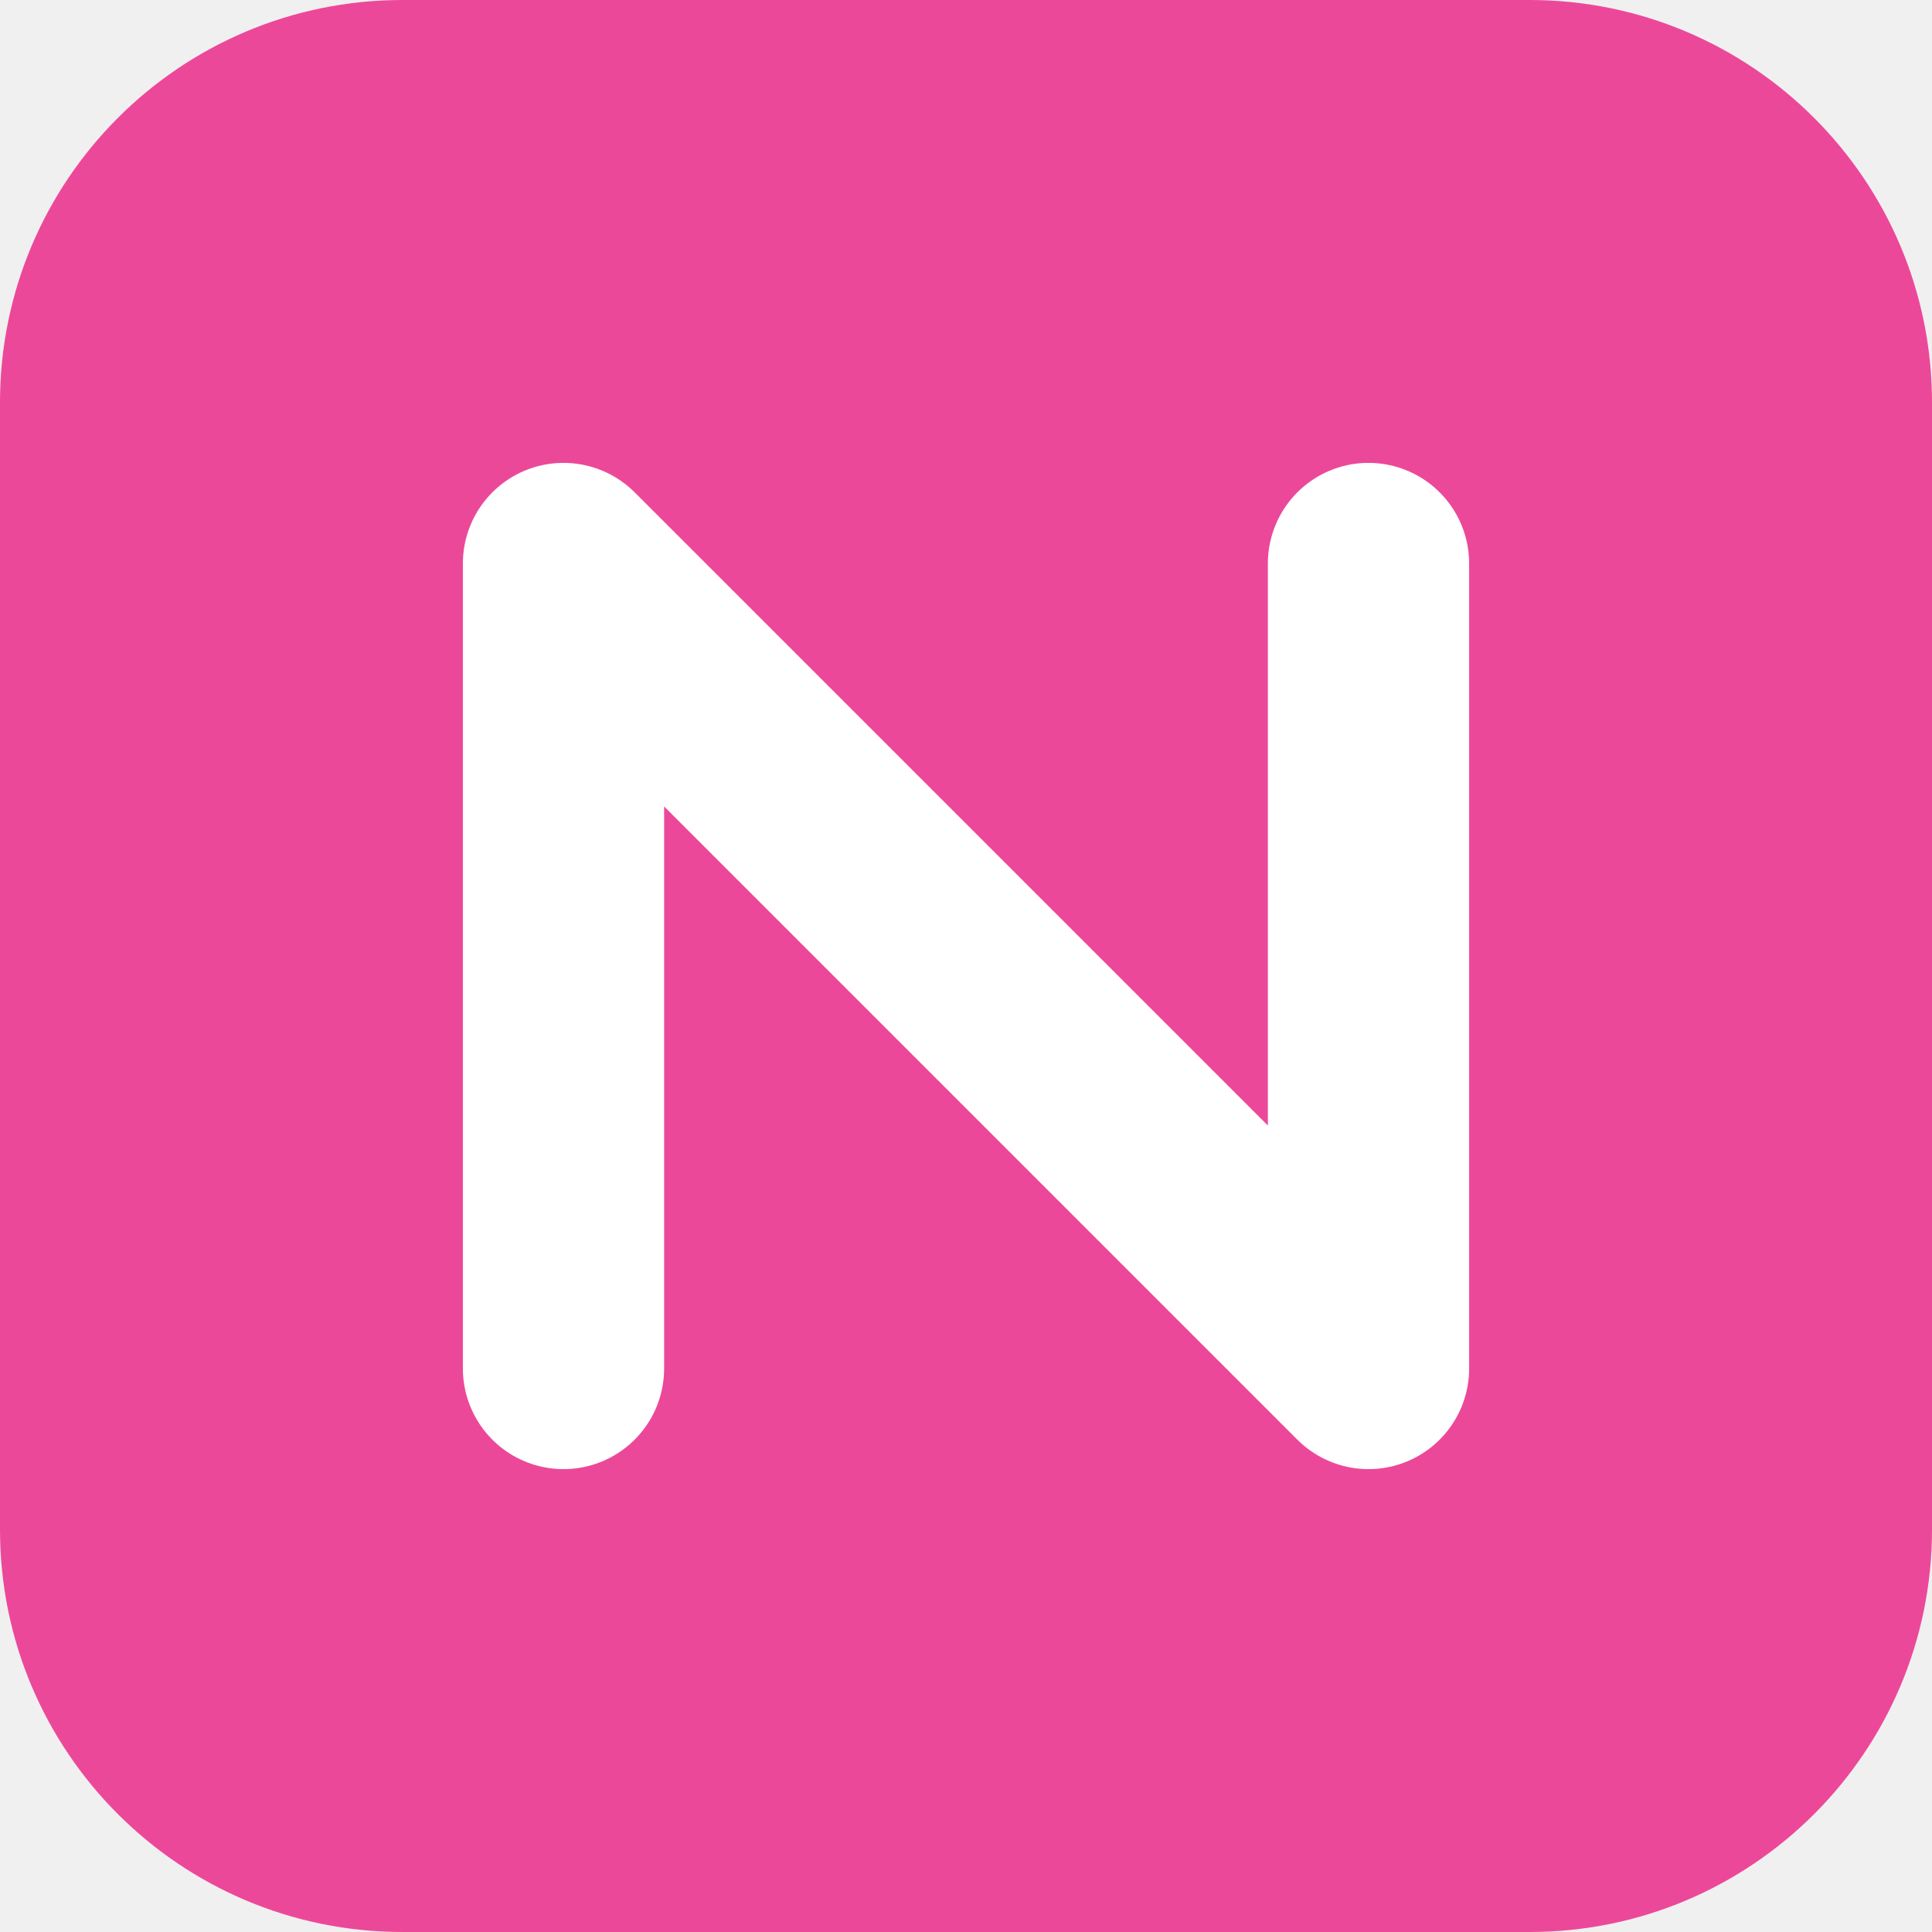
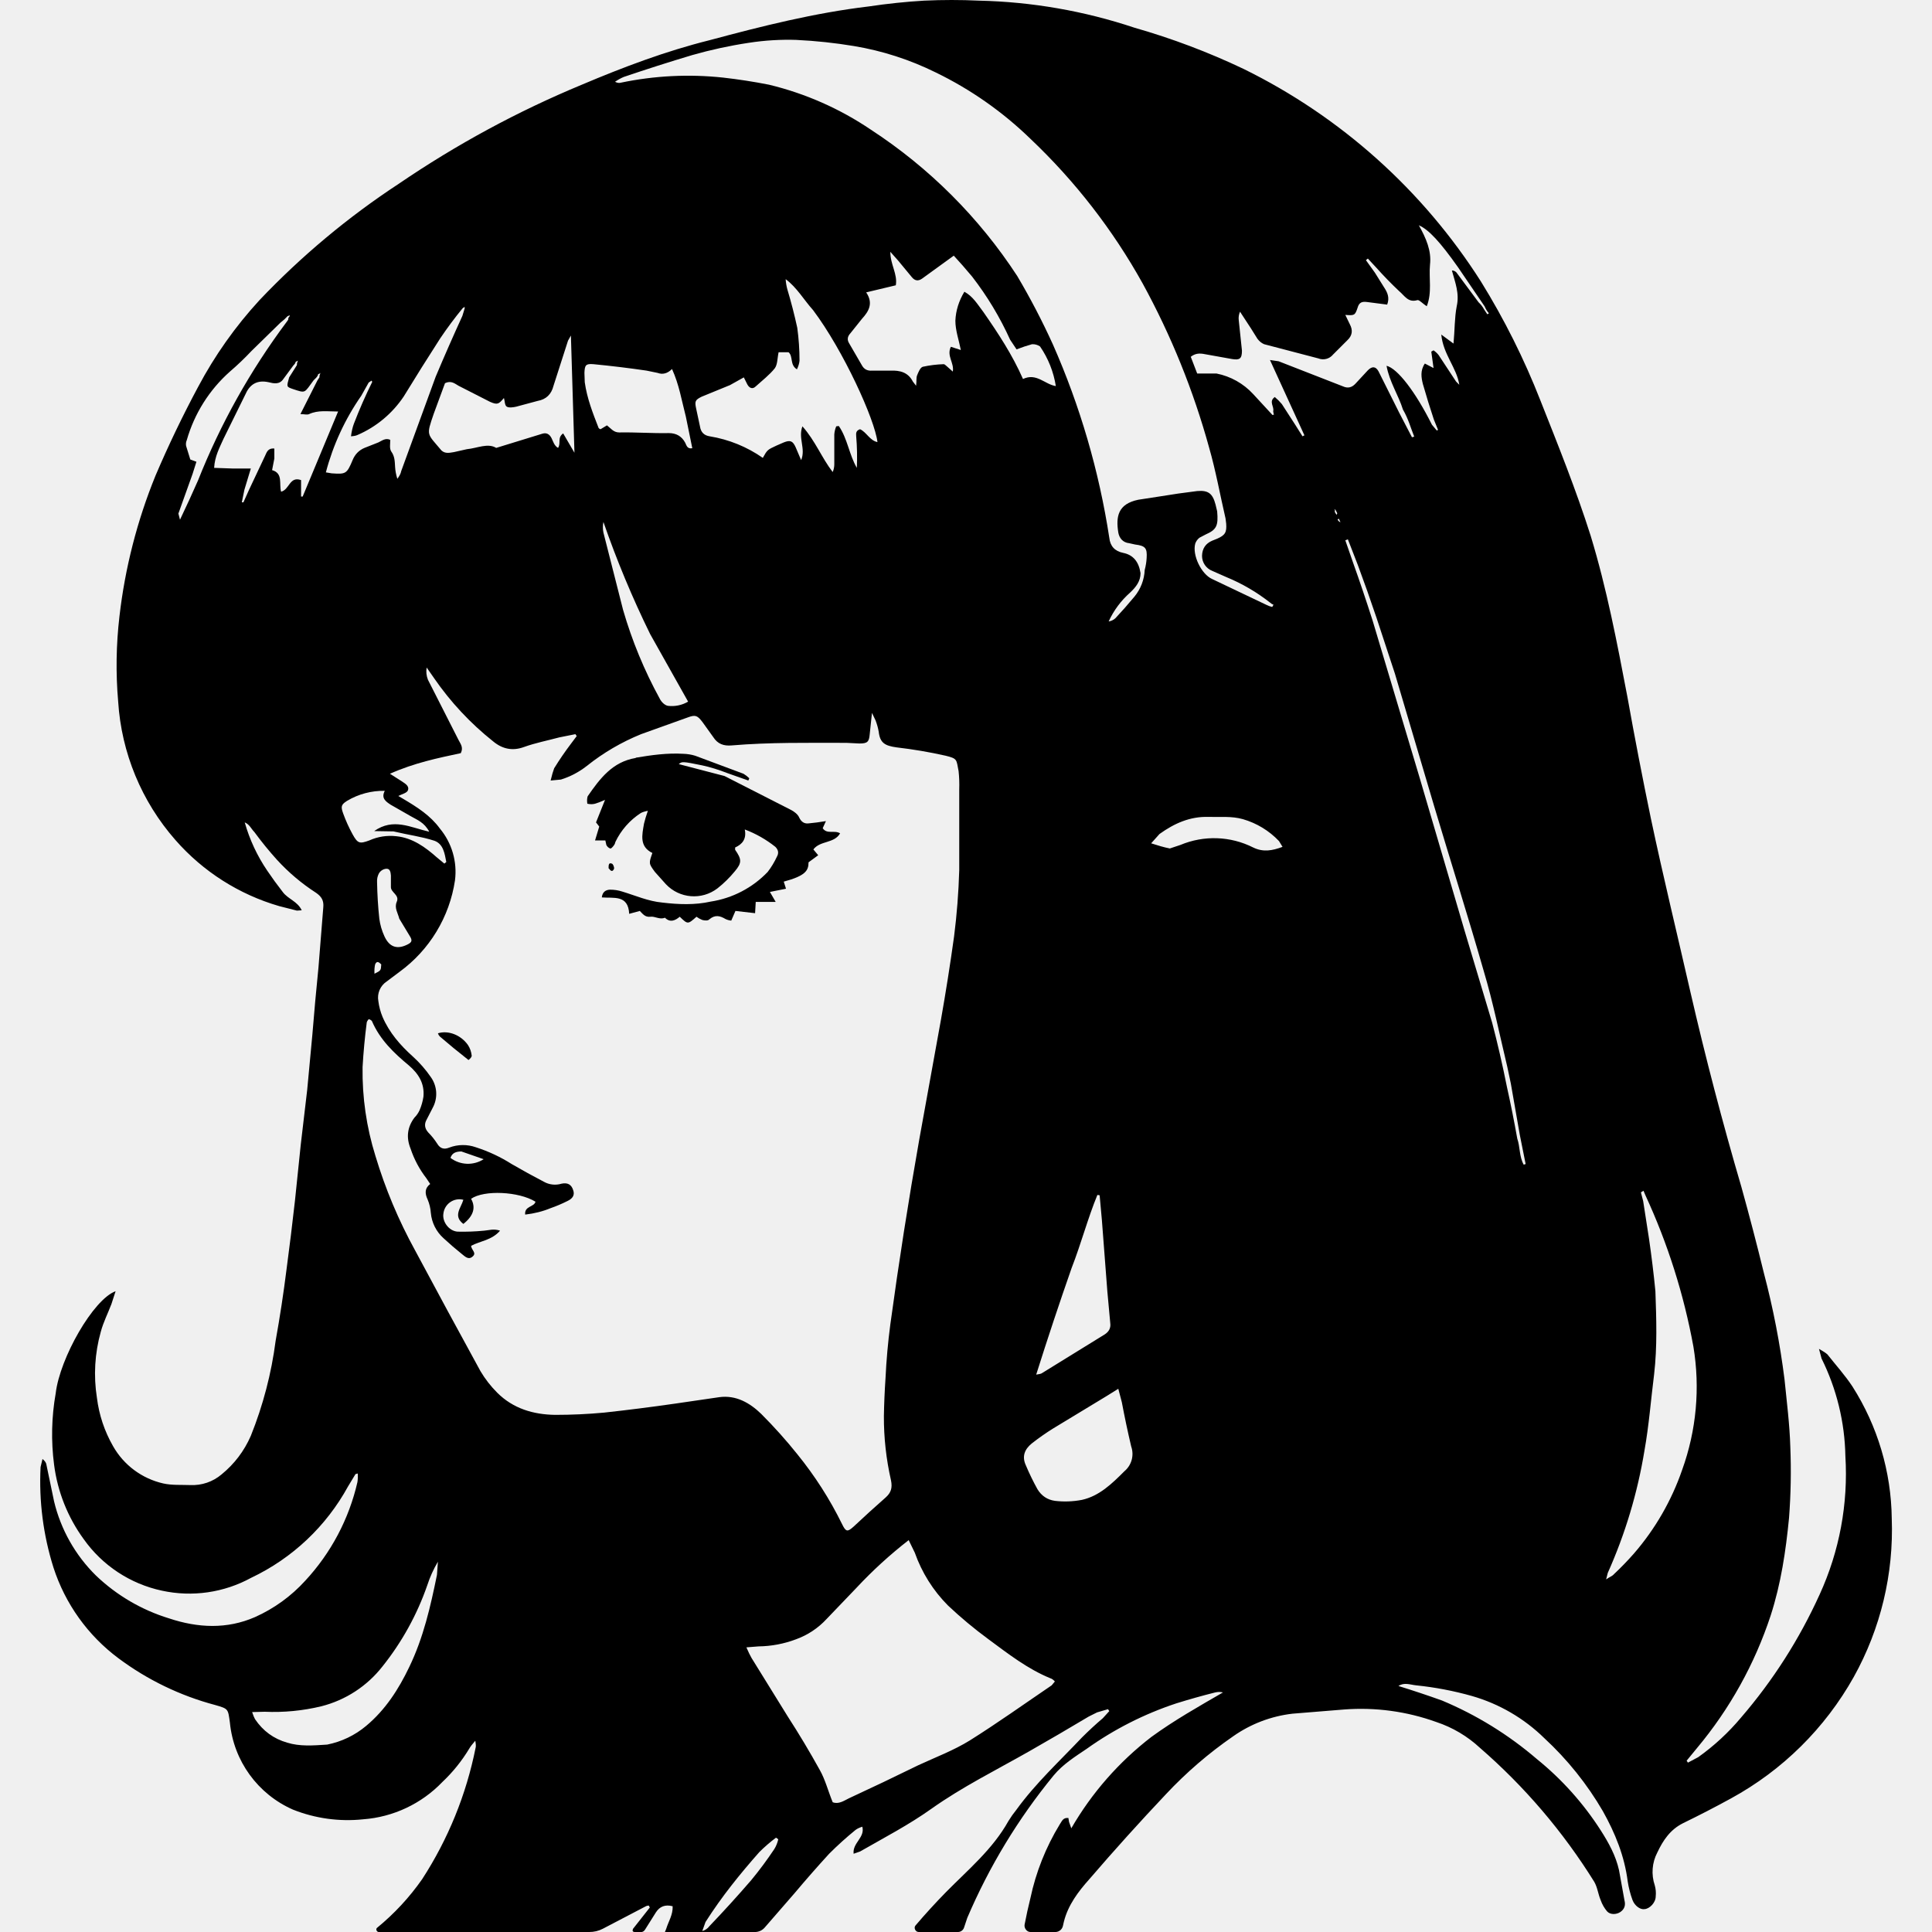
- <svg xmlns="http://www.w3.org/2000/svg" viewBox="0 0 24 24" fill="none">
-   <rect width="24" height="24" rx="5" fill="#EC4899" />
-   <path d="M7 17V7l10 10V7" stroke="#FFFFFF" stroke-width="2.5" stroke-linecap="round" stroke-linejoin="round" />
+ <svg xmlns="http://www.w3.org/2000/svg" fill="none" viewBox="0 0 600 600">
+   <g fill="currentColor" fill-rule="evenodd" color="#000">
+     <path d="M136 320.9c3.2-1 7.1.5 9.3 3.6q1 1.5 1.2 3.4-.1.6-1 1.3-4.6-3.6-8.9-7.3-.4-.4-.6-1m61.5-85.6c4.8-.8 9.7-1.5 14.7-1.2a14 14 0 0 1 3.7.6l15 5.6q1 .6 1.8 1.4l-.3.7-6.5-2.3q-4.1-1.6-7.8-2.4c-6.3-1.3-6.3-1.2-7.3-.4L225 241l20.6 10.5c1 .5 2.2 1.4 2.6 2.4q1 2.1 3 1.8 2.3-.2 5.3-.7l-1 2.2c1.3 2 3.6.5 5.4 1.6-1.8 3.2-6.2 2.2-8.3 5l1.5 1.8-3 2.2c0 2.6-1 4.2-7.7 6l.7 2.2-5 1 1.8 3.1h-6.2l-.2 3.5-6.1-.7-1.3 3q-1-.1-1.8-.5c-1.7-1-3.2-1.4-5 .1-.4.5-1.5.4-2.2.2q-1-.4-1.8-1c-2.7 2.4-2.7 2.4-5.2 0-1.4 1.2-3 1.9-4.6.3-1.6.7-3.1-.5-4.5-.3-1.7.2-2.4-.9-3.3-1.8l-3.3.9c-.3-6-4.8-4.8-8.5-5.1.2-1.8 1.3-2.3 2.4-2.4a12 12 0 0 1 4 .6c4 1.2 8 3 12.4 3.4 5 .6 10.1.8 15-.3a31 31 0 0 0 17.7-9.2q1.7-2.2 2.9-4.8.9-1.6-.5-3a35 35 0 0 0-9.5-5.4c.6 3-.8 4.6-3 5.6v.7c2 2.9 2.2 4-.1 6.7a35 35 0 0 1-5.4 5.3 12 12 0 0 1-16-1.3l-3.4-3.8c-2-2.7-1.9-2.7-.8-5.9-4.1-2-3.2-5.6-2.6-9.1q.4-1.7 1.2-4-1.5.3-2.2.7a22 22 0 0 0-7.9 9q-.1.6-.5 1.1c-.3.4-.8 1-1.1.9q-.8-.3-1.2-1.1l-.3-1.4h-3.2l1.3-4.3-1-1.3 2.8-7q-2 .9-3.1 1.2t-2.4 0q-.2-1.3.1-2.3c3.8-5.5 7.7-10.7 14.9-11.9" />
+     <path d="M189 269.7c0-1 0-1.9 1-1.5.4.1.8 1.1.7 1.6q-.6 1.4-1.6-.1z" />
+     <path d="M287 .2q8.6-.4 17 0a164 164 0 0 1 48.3 8.4q17.5 5 33.9 12.8a183 183 0 0 1 73.7 66q10.9 17.6 18.5 37c5.5 13.9 11.1 27.8 15.6 42 5 16.4 8.2 33.2 11.4 50q3.4 19 7.3 37.8c3.8 18 8.2 36 12.3 54q7 30.4 15.8 60.4 3.7 13.3 7 26.8 4.3 16.3 6.4 33c.7 7 1.6 14 1.8 21a189 189 0 0 1-.4 22c-1 10.3-2.5 20.4-5.7 30.3a125 125 0 0 1-22.9 41.2l-3.2 3.9.4.6 3.2-1.7a71 71 0 0 0 13.3-12.3q14.9-17.3 24.4-38.2a90 90 0 0 0 8-43 71 71 0 0 0-7.4-30.3l-.8-3q1.8 1 2.6 1.7c2.6 3.3 5.5 6.5 7.8 10a78 78 0 0 1 12.2 41 94 94 0 0 1-11.8 49.2 97 97 0 0 1-38.1 37.7q-7.3 4-14.9 7.7c-4 2-6.2 5.3-8 9.1a13 13 0 0 0-.8 10.2 9 9 0 0 1 .3 3.4c0 2-1.9 3.9-3.5 4-1.3.2-3-1-3.7-2.8a30 30 0 0 1-1.5-5.8c-1-7.9-3.9-15-7.7-21.8a98 98 0 0 0-18.2-22.7 53 53 0 0 0-22.5-13.1 102 102 0 0 0-17.3-3.3c-1.9-.2-3.7-1-5.5.2q6.8 2.1 13.5 4.5a111 111 0 0 1 29.5 18.2 93 93 0 0 1 19.8 22.1c2.5 3.9 4.7 7.9 5.7 12.4l1.7 9.4q.6 2.3-1.3 3.6c-1.2.8-3.1.9-4.1-.2a11 11 0 0 1-2-3.5c-.8-1.9-1-4-2-5.7a183 183 0 0 0-35.5-41.6 37 37 0 0 0-13.5-8 69 69 0 0 0-28.7-3.9l-16 1.3a40 40 0 0 0-18.4 7 129 129 0 0 0-20.9 18Q350 570 338.3 583.6c-3.4 3.8-6.6 8-7.9 13.2l-.3 1.3a2.4 2.4 0 0 1-2.2 1.9H320c-1.1 0-2-1.2-1.8-2.3q.8-4.2 1.8-8.2a73 73 0 0 1 9.1-22.9c.7-1 1-2.2 2.7-2l.2 1.2.7 2a97 97 0 0 1 24.9-28.4c7-5.1 14.6-9.4 22.2-13.8a5 5 0 0 0-2.4 0q-6 1.5-12.1 3.4a104 104 0 0 0-27.8 14.1c-3.7 2.5-7.4 4.8-10.3 8.3a183 183 0 0 0-26.8 44.2l-1 3a2 2 0 0 1-1.8 1.4h-12.3c-1 0-1.6-1.3-1-2q4.6-5.4 9.5-10.4c6.9-7 14.5-13.3 19.4-22.1q1.1-1.8 2.4-3.4c6-8.3 13.5-15.2 20.4-22.5q3.2-3.2 6.5-6l2-2.2-.4-.6-3.4 1-2.6 1.3q-9.2 5.5-18.5 10.8c-10.2 5.8-20.7 11-30.3 17.8-7 5-14.7 9-22.2 13.3l-2 .7c-.4-3.4 3.6-5 2.7-8.4q-1.3.4-2.1 1-4.3 3.5-8.2 7.4-5.4 5.9-10.7 12.2l-9.3 10.7a4 4 0 0 1-2.8 1.4h-28.2l.4-1c.7-2.3 2.1-4.3 2-7q-3.4-.9-5.2 1.9l-3.4 5.4q-.4.6-1 .7H197q-.8-.1-.4-1l5.2-6.6-.3-.6q-.6 0-1.1.3l-13.2 6.9a9 9 0 0 1-4.2 1h-65.4c-.6 0-1-.9-.5-1.3a75 75 0 0 0 14-15.1 117 117 0 0 0 16.6-40.8q.2-.6-.1-2.2-1.4 1.6-1.9 2.5a49 49 0 0 1-8.3 10.3 38 38 0 0 1-24.6 11.6 46 46 0 0 1-21.8-3 33 33 0 0 1-19.6-27c-.6-4.3-.4-4.3-4.6-5.5a88 88 0 0 1-30-14.5 57 57 0 0 1-20.2-28.2 89 89 0 0 1-4-31.2l.6-2.5q1.1.9 1.2 1.7l2.4 11.5a48 48 0 0 0 13 23 57 57 0 0 0 22.7 13.3c9 3 18 3.4 26.7-.4a47 47 0 0 0 15.6-11.3 67 67 0 0 0 16.2-30.6q.2-1.3.1-2.7l-.7.2-2.3 3.8A67 67 0 0 1 78 490a40 40 0 0 1-27.7 4A40 40 0 0 1 26 478a50 50 0 0 1-9.2-23.1 73 73 0 0 1 .5-22.2c1.3-11 11.7-29.2 18.6-31.7l-1.3 4c-1.1 2.9-2.5 5.6-3.3 8.6a48 48 0 0 0-1.2 20.5q1 8 5 15a24 24 0 0 0 15.6 11.6c2.7.6 5.6.4 8.4.5a14 14 0 0 0 9.7-3.3q6-4.9 9.1-12a121 121 0 0 0 7.7-29.5q2-11.1 3.4-22.3 1.4-10.5 2.6-21.2l1.8-17.4 2-17 1.6-17.1.9-10.5 1-10.4 1.5-18.7c.2-2.1-.5-3.3-2.2-4.5A62 62 0 0 1 86 267q-3.7-4.1-7-8.6c-1-1-1.5-2.4-3-3a52 52 0 0 0 7 15q2.3 3.4 4.8 6.6c1.6 2.2 4.6 2.9 5.9 5.7l-1.5.1-5.5-1.4a68 68 0 0 1-32.2-20.5 72 72 0 0 1-17.8-43 130 130 0 0 1 .4-26.5 166 166 0 0 1 11.2-43.7 343 343 0 0 1 13.2-27.5q7.8-14.7 19.1-27a245 245 0 0 1 43.2-36.1q27-18.4 56.9-30.8c13-5.5 26-10.4 39.6-13.8C236.7 8.1 253 4 269.8 2Q278.5.7 287 .2m-46 570.5q-2.8 2.1-5.2 4.5c-6 6.8-11.6 13.7-16.7 21.7l-1 2.8a4 4 0 0 0 2.2-1.5q6.7-7 13-14.3 3.8-4.6 7.2-9.7.8-1.3 1.2-3zm41.2-92.4a138 138 0 0 0-16.3 14.9l-9.2 9.6a24 24 0 0 1-9.5 6.3 34 34 0 0 1-11.6 2.2l-3.8.3q.9 2.1 1.6 3.3l11.2 18.1q5.3 8.2 10 16.7c1.7 3 2.6 6.6 4 10 1.8.7 3.4-.4 5-1.2q10.8-5 21.6-10.3c5.4-2.5 11-4.6 16-7.7 8.6-5.4 17-11.4 25.4-17.1l1-1.2q-.7-.8-1.4-1c-7.1-2.9-13.1-7.6-19.2-12.1a133 133 0 0 1-12.6-10.5 44 44 0 0 1-10.3-16.4zM136 485a36 36 0 0 0-3.3 7.3 85 85 0 0 1-13.9 25.2 35 35 0 0 1-19 12.4 63 63 0 0 1-17.6 1.7l-3.9.1q.5 1.5.9 2.2 3.7 5.5 10 7.3c3.9 1.2 7.9.9 12.4.6a27 27 0 0 0 12.1-5.8c6-5 10.1-11.4 13.4-18.3 4.4-9.1 6.6-18.8 8.6-28.6zm373.6-114.7.7 2.7 1.8 11.6q1.2 8.2 2 16.4c.3 8.6.6 17.2-.4 25.8-1 7.9-1.6 15.9-3 23.7a154 154 0 0 1-11.4 38l-.5 2c1.1-.8 1.9-1 2.4-1.6q3.3-3.1 6.2-6.4a79 79 0 0 0 15-26 76 76 0 0 0 3.5-38.3 196 196 0 0 0-14.9-47l-.6-1.4zm-377.1-163a7 7 0 0 0 .4 3.8l9.5 18.7c.6 1.2 1.6 2.3.7 4.1-7 1.5-14.4 3-22 6.4l3.3 2.1c1.1.8 2.8 1.5 2.3 3-.3.9-1.9 1.2-3 1.8l1.7 1c4.2 2.5 8.3 5.1 11.2 9.1a21 21 0 0 1 4.7 16.1 43 43 0 0 1-17.2 28.4l-4 3a6 6 0 0 0-2.6 6.1 19 19 0 0 0 1.3 4.9c2.1 4.9 5.5 8.8 9.4 12.3q3.2 2.9 5.6 6.4a9 9 0 0 1 .6 9.5l-1.9 3.7q-1.2 2.1.5 4 1.5 1.5 2.8 3.5 1.3 2.2 3.7 1.2a12 12 0 0 1 8.3-.1 48 48 0 0 1 11.1 5.2q5 2.9 10 5.5a7 7 0 0 0 5.5.6q2.8-.6 3.6 2 .8 2.2-1.8 3.4-2.6 1.3-5.2 2.2-3.6 1.5-7.9 2c-.3-2.7 2.8-2.3 3.2-4-5.2-3.2-16-3.7-20-.9q2.3 4.1-2.4 7.8c-3.3-2.5-.7-5 0-7.5a5 5 0 0 0-6.2 4.3c-.4 2.5 1.7 5.4 4.4 5.6q4.1.1 8.2-.3c1.5-.1 3-.7 5 0-2.6 3-6.2 3.2-9 4.7.1 1.3 1.8 2.2.5 3.3-1.3 1.2-2.4 0-3.3-.7q-3-2.4-5.8-5a12 12 0 0 1-3.9-7.8 13 13 0 0 0-1-4.2c-.9-1.9-.9-3.5.8-4.8l-1.2-1.8a31 31 0 0 1-4.9-9.2q-2.1-5.2 1.2-9.6 1-1 1.6-2.3a17 17 0 0 0 1.2-4.2c.4-4.2-1.6-7.2-4.5-9.7-4.7-3.9-9-8-11.5-13.8q-.3-.4-1-.6-.5.6-.6 1-.9 6.9-1.3 13.9a88 88 0 0 0 4 27.6q4.6 15.3 12.3 29.3 10 18.7 20.3 37.5a34 34 0 0 0 5.2 6.7c5 5 11.3 6.8 18 6.9q7.7 0 15.2-.7 11-1.2 22.1-2.8l13.7-2c5.2-.7 9.5 1.8 13 5.2q6 6 11.2 12.5 8.2 10.1 13.9 21.7c1.2 2.5 1.7 2.5 3.6.8q4.9-4.6 9.9-9c1.7-1.5 2.2-3 1.7-5.4a88 88 0 0 1-2.2-19.9q.1-5.8.5-11.7.4-8.5 1.5-16.8a1478 1478 0 0 1 9-57.5l6.7-37q2.3-13 4.1-26 1.3-10.2 1.6-20.6v-25q.1-2.9-.2-5.7c-.7-3.6-.3-3.9-4-4.8a146 146 0 0 0-15.3-2.6c-3.6-.5-5.1-1.4-5.5-4.8q-.3-1.8-1-3.6l-1.1-2.3-.7 6.6c-.2 2.4-.7 2.9-3.2 2.9l-4-.2c-12 0-23.9-.2-35.7.8-2.4.2-4.3-.4-5.7-2.6l-3.3-4.6c-1.6-2.1-2.2-2.4-4.6-1.5l-14.5 5.2a68 68 0 0 0-16.9 9.9 25 25 0 0 1-8 4.2l-3.2.3q.6-2.5 1.1-3.8 2.4-3.9 5.2-7.6l1.8-2.4-.4-.6-5 1c-3.7 1-7.4 1.7-11 3q-5.2 1.9-9.6-1.8a91 91 0 0 1-18.3-19.6zm214.8 224-3.7 2.3-16.5 10a74 74 0 0 0-6.7 4.7c-2.2 1.8-3.1 4-1.8 6.8q1.6 3.8 3.6 7.4 1.9 3.1 5.4 3.6 4.2.5 8.4-.3c5.4-1.2 9.3-5 13.2-8.9a7 7 0 0 0 2.1-7.7q-1.6-6.8-2.9-13.7zm-6.5-60.2c-3 7.3-5 15-8 22.7q-5.7 16.3-11 33.1 1.4-.2 1.7-.4l19.6-12.1q2-1.3 1.7-3.5l-.9-9.8-1.7-22.2-.7-7.7zm77-203.3 2.5 7.2q3 8.4 6 17.8l14.6 48.8 13.9 47.3 8.6 28.7q2.5 9.5 4.6 20 1.7 7.6 3.2 16c.9 2.6.6 5.6 2 8.1l.6-.2-1.8-9-2.8-16-1.1-5.2c-2.4-10-4.4-20-7.3-29.7-4.9-17.1-10.3-34.1-15.4-51.2l-12.2-41.2-5.7-17.3-2.9-8.4-2.9-8-3.1-8zM143.3 357.6c-1.6 0-2.9.4-3.4 2a9 9 0 0 0 10.3.4zm-24.9-58.1c-.7-.7-1.4-1.2-1.9 0q-.3 1.3-.2 2.9c2-1 2-1 2.1-2.9m1.5-29.7a3 3 0 0 0-2.2 1.4 5 5 0 0 0-.6 2.7q.1 5.8.7 11.4a19 19 0 0 0 1.6 5.5q2.3 5 7.2 2.5c1.4-.7 1.5-1.3.6-2.7l-3.2-5.3c-.4-1.7-1.6-3.3-.8-5.2 1-2.2-1.9-2.9-1.8-4.7v-3.5c-.1-1-.2-2.2-1.5-2.1m-.4-24.2a22 22 0 0 0-11.7 3.1c-1.9 1.2-2 1.8-1.2 4q1.2 3.3 2.9 6.4c1.6 2.9 2.2 3 5.2 1.9a16 16 0 0 1 8.4-1.3c5 .5 9 3.4 12.6 6.6l2.3 1.9.6-.5c-.5-2.6-.9-5.6-3.7-6.6-4-1.3-8.1-1.8-12.7-2.9l-6-.1c6-4.2 11.3-1.1 17.1.2-1.5-2.9-3.8-3.7-5.7-4.8l-6.3-3.6c-1.5-1-3-2-1.8-4.3m255.9 8.1c-5.8-.2-10.7 2-15.3 5.3l-2.6 2.9c2.2.7 3.8 1.2 5.8 1.6l3.3-1.1a27 27 0 0 1 22.6.8c3.1 1.5 5.9 1 9.1-.2l-1.1-1.8a25 25 0 0 0-11.2-6.8c-3.5-1-7.1-.6-10.6-.7m-188-91.6a8 8 0 0 0 0 3.3l6.1 24a136 136 0 0 0 11.4 27.6c.5 1 1.5 2 2.5 2.2a10 10 0 0 0 6.3-1.3l-11.8-21a308 308 0 0 1-14.5-34.8m60.2-149.7a80 80 0 0 0-15.1.9 140 140 0 0 0-17.5 3.8q-10.7 3.2-21.3 6.8-1.4.6-2.7 1.5 1 .5 1.7.3a102 102 0 0 1 31.9-1.6q7.1.8 14.2 2.2a97 97 0 0 1 31.7 14 156 156 0 0 1 45.4 45.4Q322 96 327 107a238 238 0 0 1 17.5 60q.4 3.9 4.3 4.7 4.6.9 5.4 6.3c0 2.5-1.4 4.3-3.2 6a27 27 0 0 0-6.7 9 4 4 0 0 0 2.1-1q3-3.2 5.9-6.7a14 14 0 0 0 3.2-8.3q.5-1.9.6-3.7c.2-3.1-.4-3.8-3.6-4.2l-1.8-.4c-2-.2-3.1-1.6-3.4-3.3-.8-5-.1-8.9 6.2-10.2l6.5-1q6-1 11.8-1.7c3.5-.3 4.8.8 5.7 4.2l.5 2.1c.4 4.5-.2 5.7-3.6 7.2l-1.9 1a4 4 0 0 0-1.3 1.8c-1 3.6 1.9 9.5 5.2 11l16.8 8q1 .5 1.9.7l.4-.7q-.6-.2-1-.6a57 57 0 0 0-13.7-8l-4.3-1.9a5 5 0 0 1-3.2-4.7q.1-3.4 3.2-4.7l1.5-.6c2.5-1.1 3-2 2.8-4.7l-.2-1.6c-1.7-7.3-3-14.7-5.1-22a237 237 0 0 0-20.6-50.9 187 187 0 0 0-34.9-45 113 113 0 0 0-29.4-20.6 91 91 0 0 0-25.4-8.2 154 154 0 0 0-17.8-1.9m168 148.9q.2.6.9.9l-.5-1.1zM90 97.9l-.7.3-1 1-1.2 1-9 8.8q-3.2 3.4-6.7 6.4A45 45 0 0 0 58 136.7a3 3 0 0 0-.2 1.8l1.3 4.2 1.9.7-1.2 3.8-4.4 12.3.5 1.9q3.1-6.5 5.6-12.2A214 214 0 0 1 89 100l.5-.7q0-.7.4-1zm324.4 60.2.2.5-.1.3.2.4.4.6.2-.5-.5-1zM92.5 112l-.7.4q0 .4-.7 1.1l-3.1 4.2c-1.2 1.8-3 1.4-4.6 1q-5-1.1-7.1 3.6l-6.9 14c-1.2 2.7-2.7 5.4-2.9 9l5.7.2h5.7l-2 6.6-.8 3.9h.5l1.7-3.8 5-10.6c.5-1 .8-2.5 2.9-2.3v3.1l-.7 3.6c3.5 1 2.1 4.3 2.8 6.7 2.6-.6 2.6-4.9 6.2-3.6v5.1h.5l11-26.4c-3.3 0-6.2-.5-9 .8-.6.3-1.5 0-2.7 0l5.3-10.5.6-.9q0-.7.2-1l.1-.5q0 .3-.7.5 0 .4-.6 1.1l-.8.8c-3 4-2.3 4.1-6.5 2.7-2-.7-1.9-.7-1.1-3.6l2.4-3.8q0-.7.2-1zm51.8-16.7-.6.4q-3.7 4.5-7 9.4-5.8 9-11.3 18a33 33 0 0 1-14.4 12q-.6.3-2 .4.3-2.3.9-3.9a152 152 0 0 1 5.7-13l-.2-.4-.9.6-2.3 4.1a75 75 0 0 0-11 23.8l1.8.3c4.4.3 4.7.2 6.5-4.1q1.1-2.7 3.7-3.8l4.3-1.7c1.1-.5 2.2-1.5 3.7-.8 0 1.2-.3 2.7.3 3.6 1.1 1.5 1.1 3.1 1.2 4.8q.1 1.8.7 3.7 1-1.3 1.2-2.4l10.7-29.3q4-9.5 8.3-18.9l.7-2.3zm99.7-8.5q.1 1.5.5 3 1.8 6 3.1 12 .7 5.1.7 10.2-.1 1.2-.8 2.7c-2.3-1.4-1.1-4-2.6-5.3h-3.1c-.4 1.8-.3 3.8-1.2 5-1.6 2-3.9 3.8-5.9 5.6-1 1-2 .5-2.6-.6l-1.1-2.2-4.3 2.4-8.8 3.6c-2 1-2.2 1.4-1.7 3.7l1.2 5.6q.4 2.6 3 3a40 40 0 0 1 16.5 6.7c1.4-2.5 1.4-2.5 4.2-3.8l2.3-1c2-.8 2.8-.5 3.7 1.5l1.7 4c1.5-3.6-1-6.8.4-10.5 4 4.5 6 9.8 9.4 14.2a6 6 0 0 0 .5-2.4v-9.3q.1-1.3.6-2.5l.8-.1c2.7 3.9 3.2 8.9 5.6 13a76 76 0 0 0-.2-9.8c-.1-1.1 0-1.8 1.2-2.2 2 .9 3 3.5 5.4 4-.8-7-10.6-28.5-20-41-2.8-3.1-5-7-8.5-9.6zm-66.7 17.4-.9 1.6-4.5 14q-1 4-4.9 4.7l-6.7 1.8c-.9.2-2.2.4-2.9 0s-.6-1.8-.9-2.7c-1.6 1.9-2 2.2-4.3 1.2l-9.8-5c-1.2-.7-2.3-1.7-4.2-.8l-3.5 9.5c-2.4 7-2.1 6 2.4 11.4 1.2 1.1 2.6.7 3.9.5l4-.9c3.2-.3 6.5-2 9.1-.4l14.3-4.4q1.9-.6 2.9 1.4c.5 1 .8 2.3 2 3 1-1.4-.3-3.2 1.6-4.5l3.5 6zm7 8.9c-2.4-.2-2.7.3-2.8 2.7l.1 2.9c.7 5 2.5 9.6 4.3 14.2q.2.3.6.4l2-1.2c1.2.9 2 2.2 3.8 2.2 5.1-.1 10.2.3 15.4.2q3.5 0 5.1 3c.4.8.6 2 2.2 1.7l-2-9.8c-1.3-5-2.1-10-4.3-14.8q-2.1 2.1-4.5 1.2l-3.4-.7q-8.2-1.2-16.5-2m256.3-43.2c2.3 4.1 4 8 3.5 12.3-.4 4.2.7 8.6-1 12.9-1.3-.8-2.3-2-2.9-1.9-2.9.9-4-1.4-5.7-2.8a119 119 0 0 1-7.1-7.3l-2.6-2.8-.6.5 2.8 3.9 3 4.8c.9 1.4 1.6 3 .8 5.1l-6.2-.8c-1.5-.2-2.5 0-3 1.8-.8 2.4-1 2.4-3.8 2.2l1.4 2.9q1.5 2.8-.7 4.9l-4.5 4.5a4 4 0 0 1-4.6 1.2l-16.8-4.4q-1.2-.5-2.1-1.7l-2-3.2-3.4-5.2a5 5 0 0 0-.4 2.6l1 9.5c0 2.5-.7 3-3.1 2.6l-7.8-1.4c-1.6-.3-3.2-.7-5 .7l2 5.2h6a21 21 0 0 1 11.4 6.4l6 6.5.5-.2q-.2 0-.3-1c.4-1.4-1.5-3 .5-4.4q1.2 1 2.2 2.2l4.2 6.5 2.2 3.5.6-.3-10.7-23.4 2.7.4 20 7.8q2.2 1 3.9-.9l3.8-4.1q2-2 3.3.3l1 2 5.4 10.8 4 7.7.7-.2c-1.1-2.7-1.8-5.5-3.5-8.4-1.4-4.5-4.2-8.6-5.1-13.6 3.4.8 9 8.1 14.1 18.3l1.5 1.8.4-.2-1.3-3.2q-1.8-5.4-3.4-11c-.5-2-.9-4.2.6-6.4l2.7 1.4-.7-5.1.7-.4q1 .7 1.6 1.5l5.4 8.2 1 1c-.8-5.3-5-9.4-5.6-15.6l3.8 2.8c.4-4.1.3-8 1-11.6.9-4-.5-7.4-1.5-11.1q.8 0 1.4.6l6.9 9.3q1 .9 1.7 2.2l1 1.5.5-.3a7 7 0 0 1-1.3-2.1L452.8 83c-5.5-7.8-9.1-11.7-12.1-13m-164.2 8.2c0 4 2.3 6.9 1.7 10.4l-9.2 2.2c2.3 3.4.8 5.9-1.3 8.2l-3.6 4.5q-1.4 1.5-.4 3.1l4 6.9q1 1.8 3.2 1.6h5.7c2.9-.1 5.4.5 6.9 3.4l1 1.3c.2-1.5 0-2.4.3-3.2.4-1 1-2.5 1.8-2.7q3.2-.7 6.5-.8c.3 0 .7.5 1 .7l1.8 1.6c.5-2.7-2-4.9-.6-7.7l3.1 1c-.6-3-1.7-6.1-1.7-9.1q.2-4.7 2.8-9c2.7 1.5 4 3.8 5.9 6.3 4.6 6.6 9 13.3 12.3 20.8 4.2-2 6.8 1.7 10.2 2.2a30 30 0 0 0-4.9-12.3 4 4 0 0 0-2.5-.7q-2.2.6-4.8 1.6l-2-3a98 98 0 0 0-11.8-19.6q-3-3.6-5.7-6.5l-9.8 7.1q-1.8 1.3-3.2-.4l-4.3-5.2z" clip-rule="evenodd" />
+   </g>
</svg>
